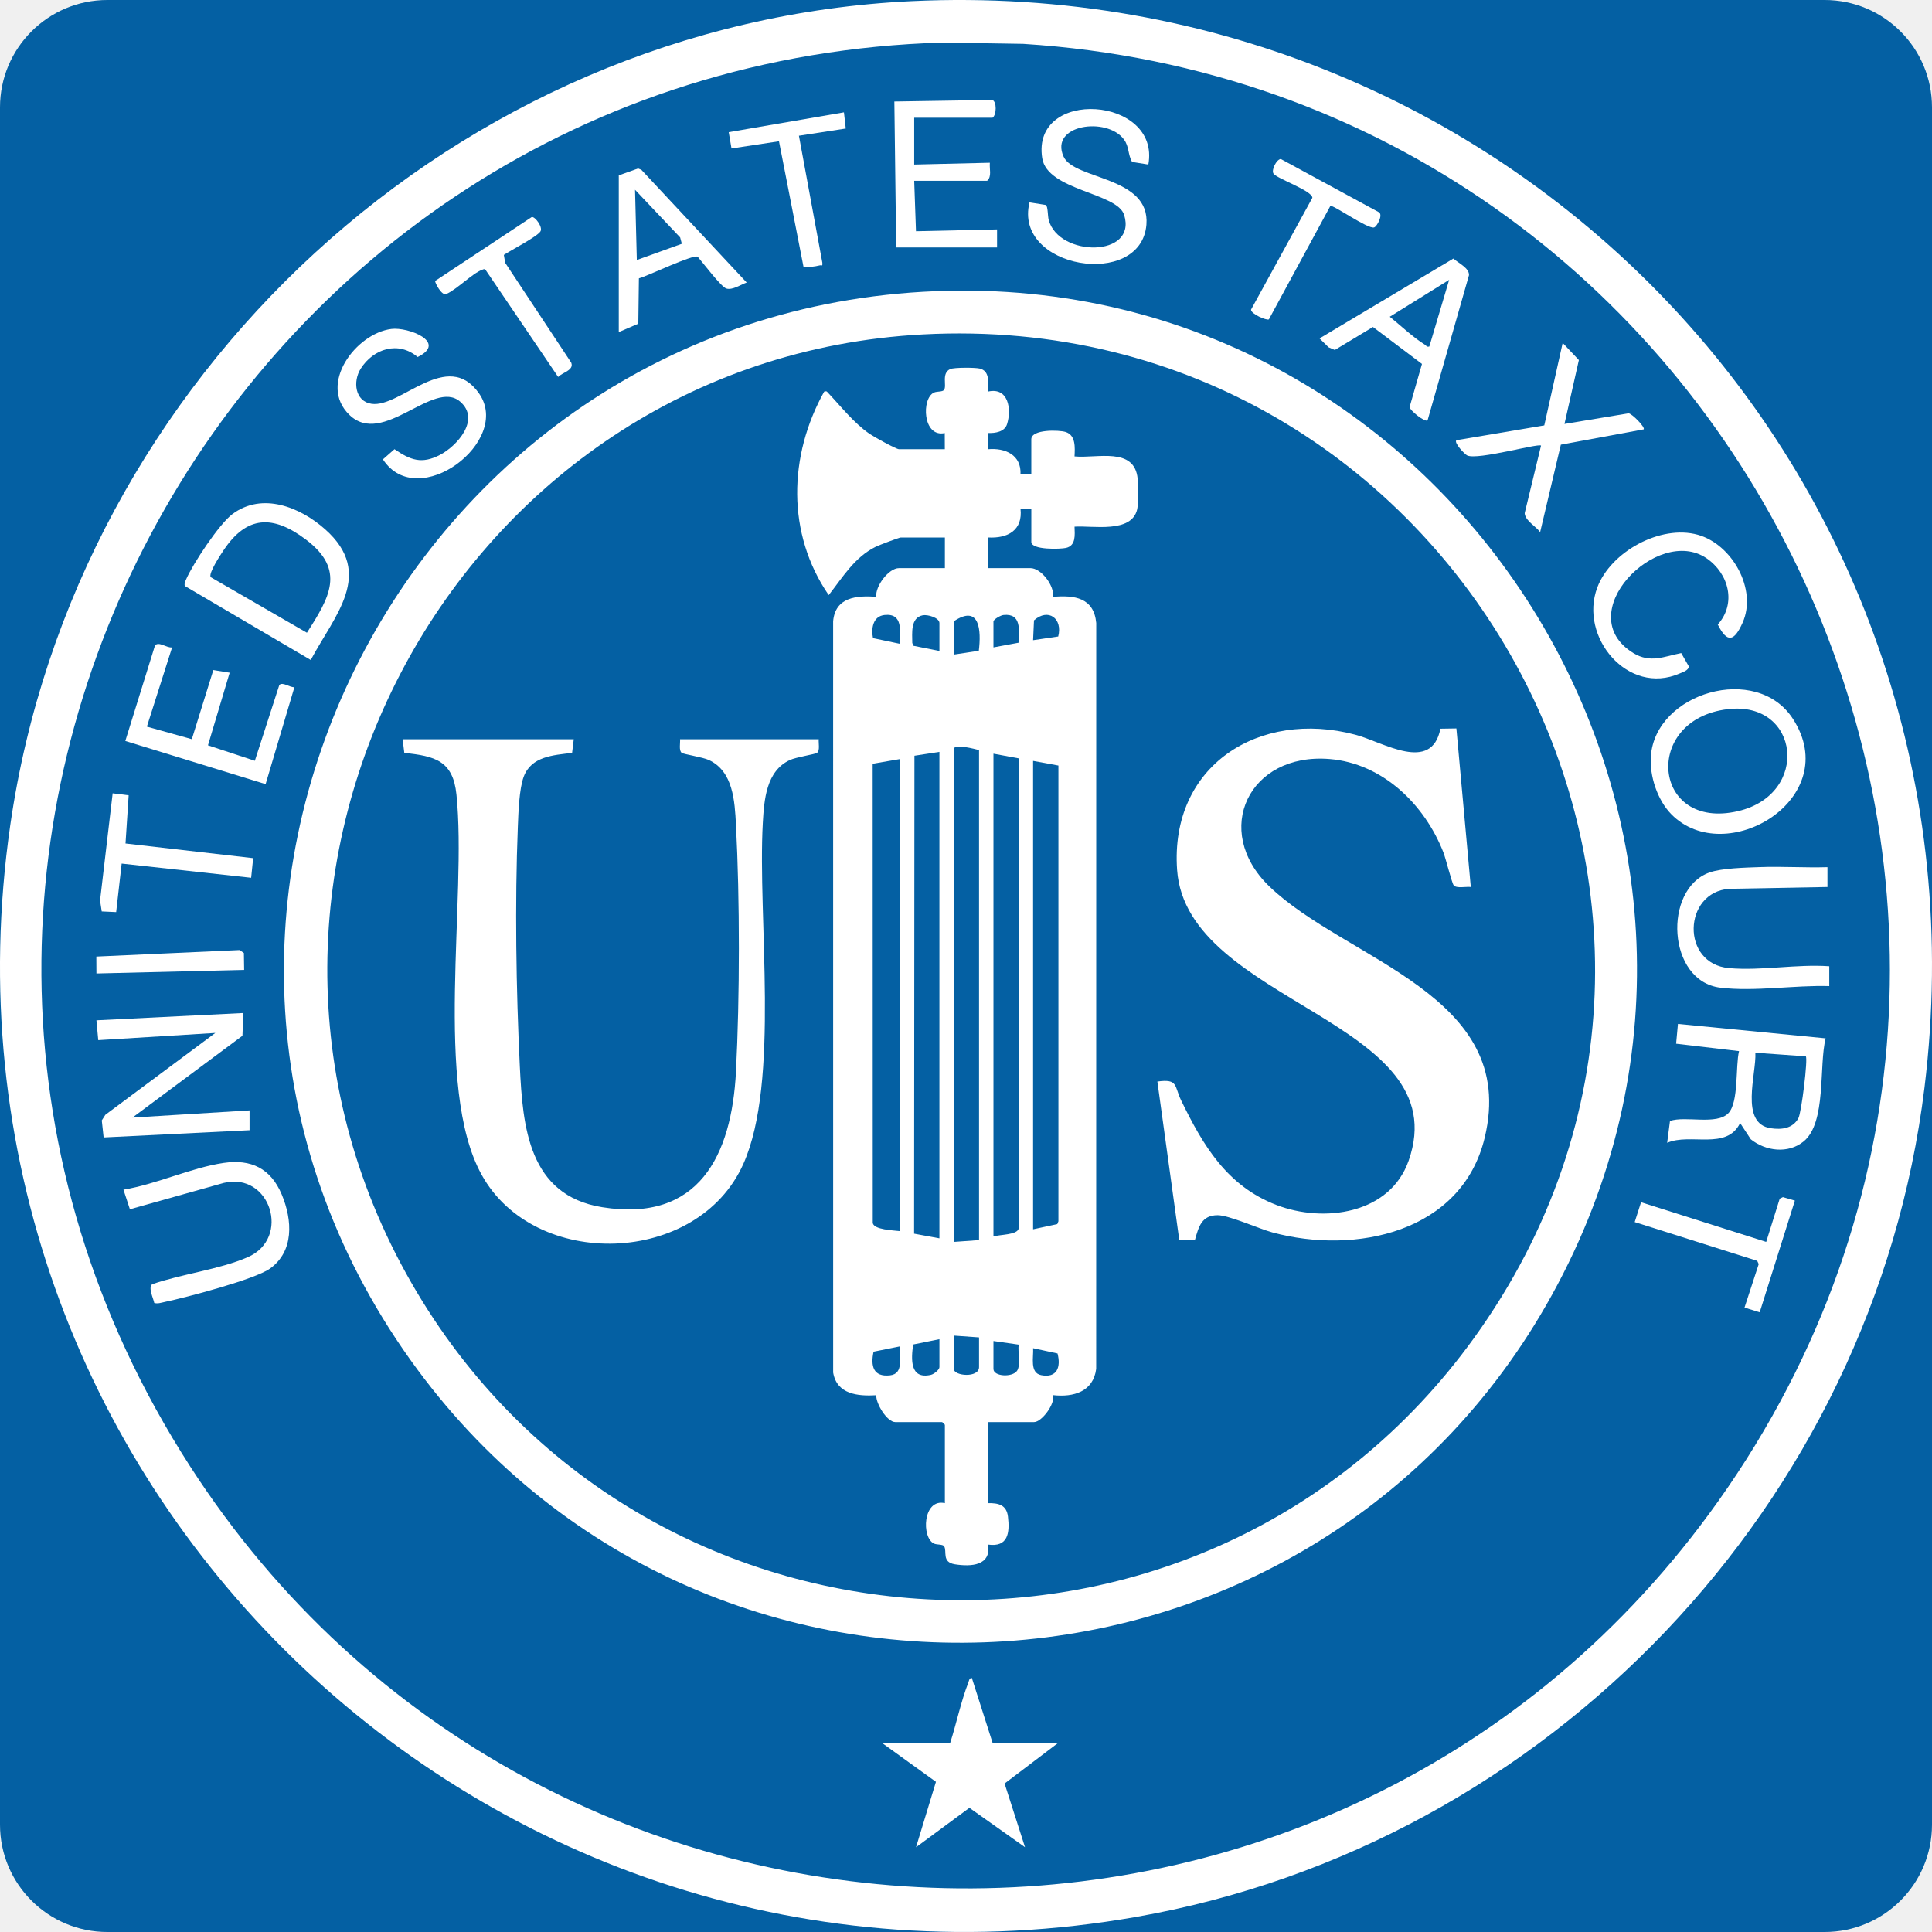
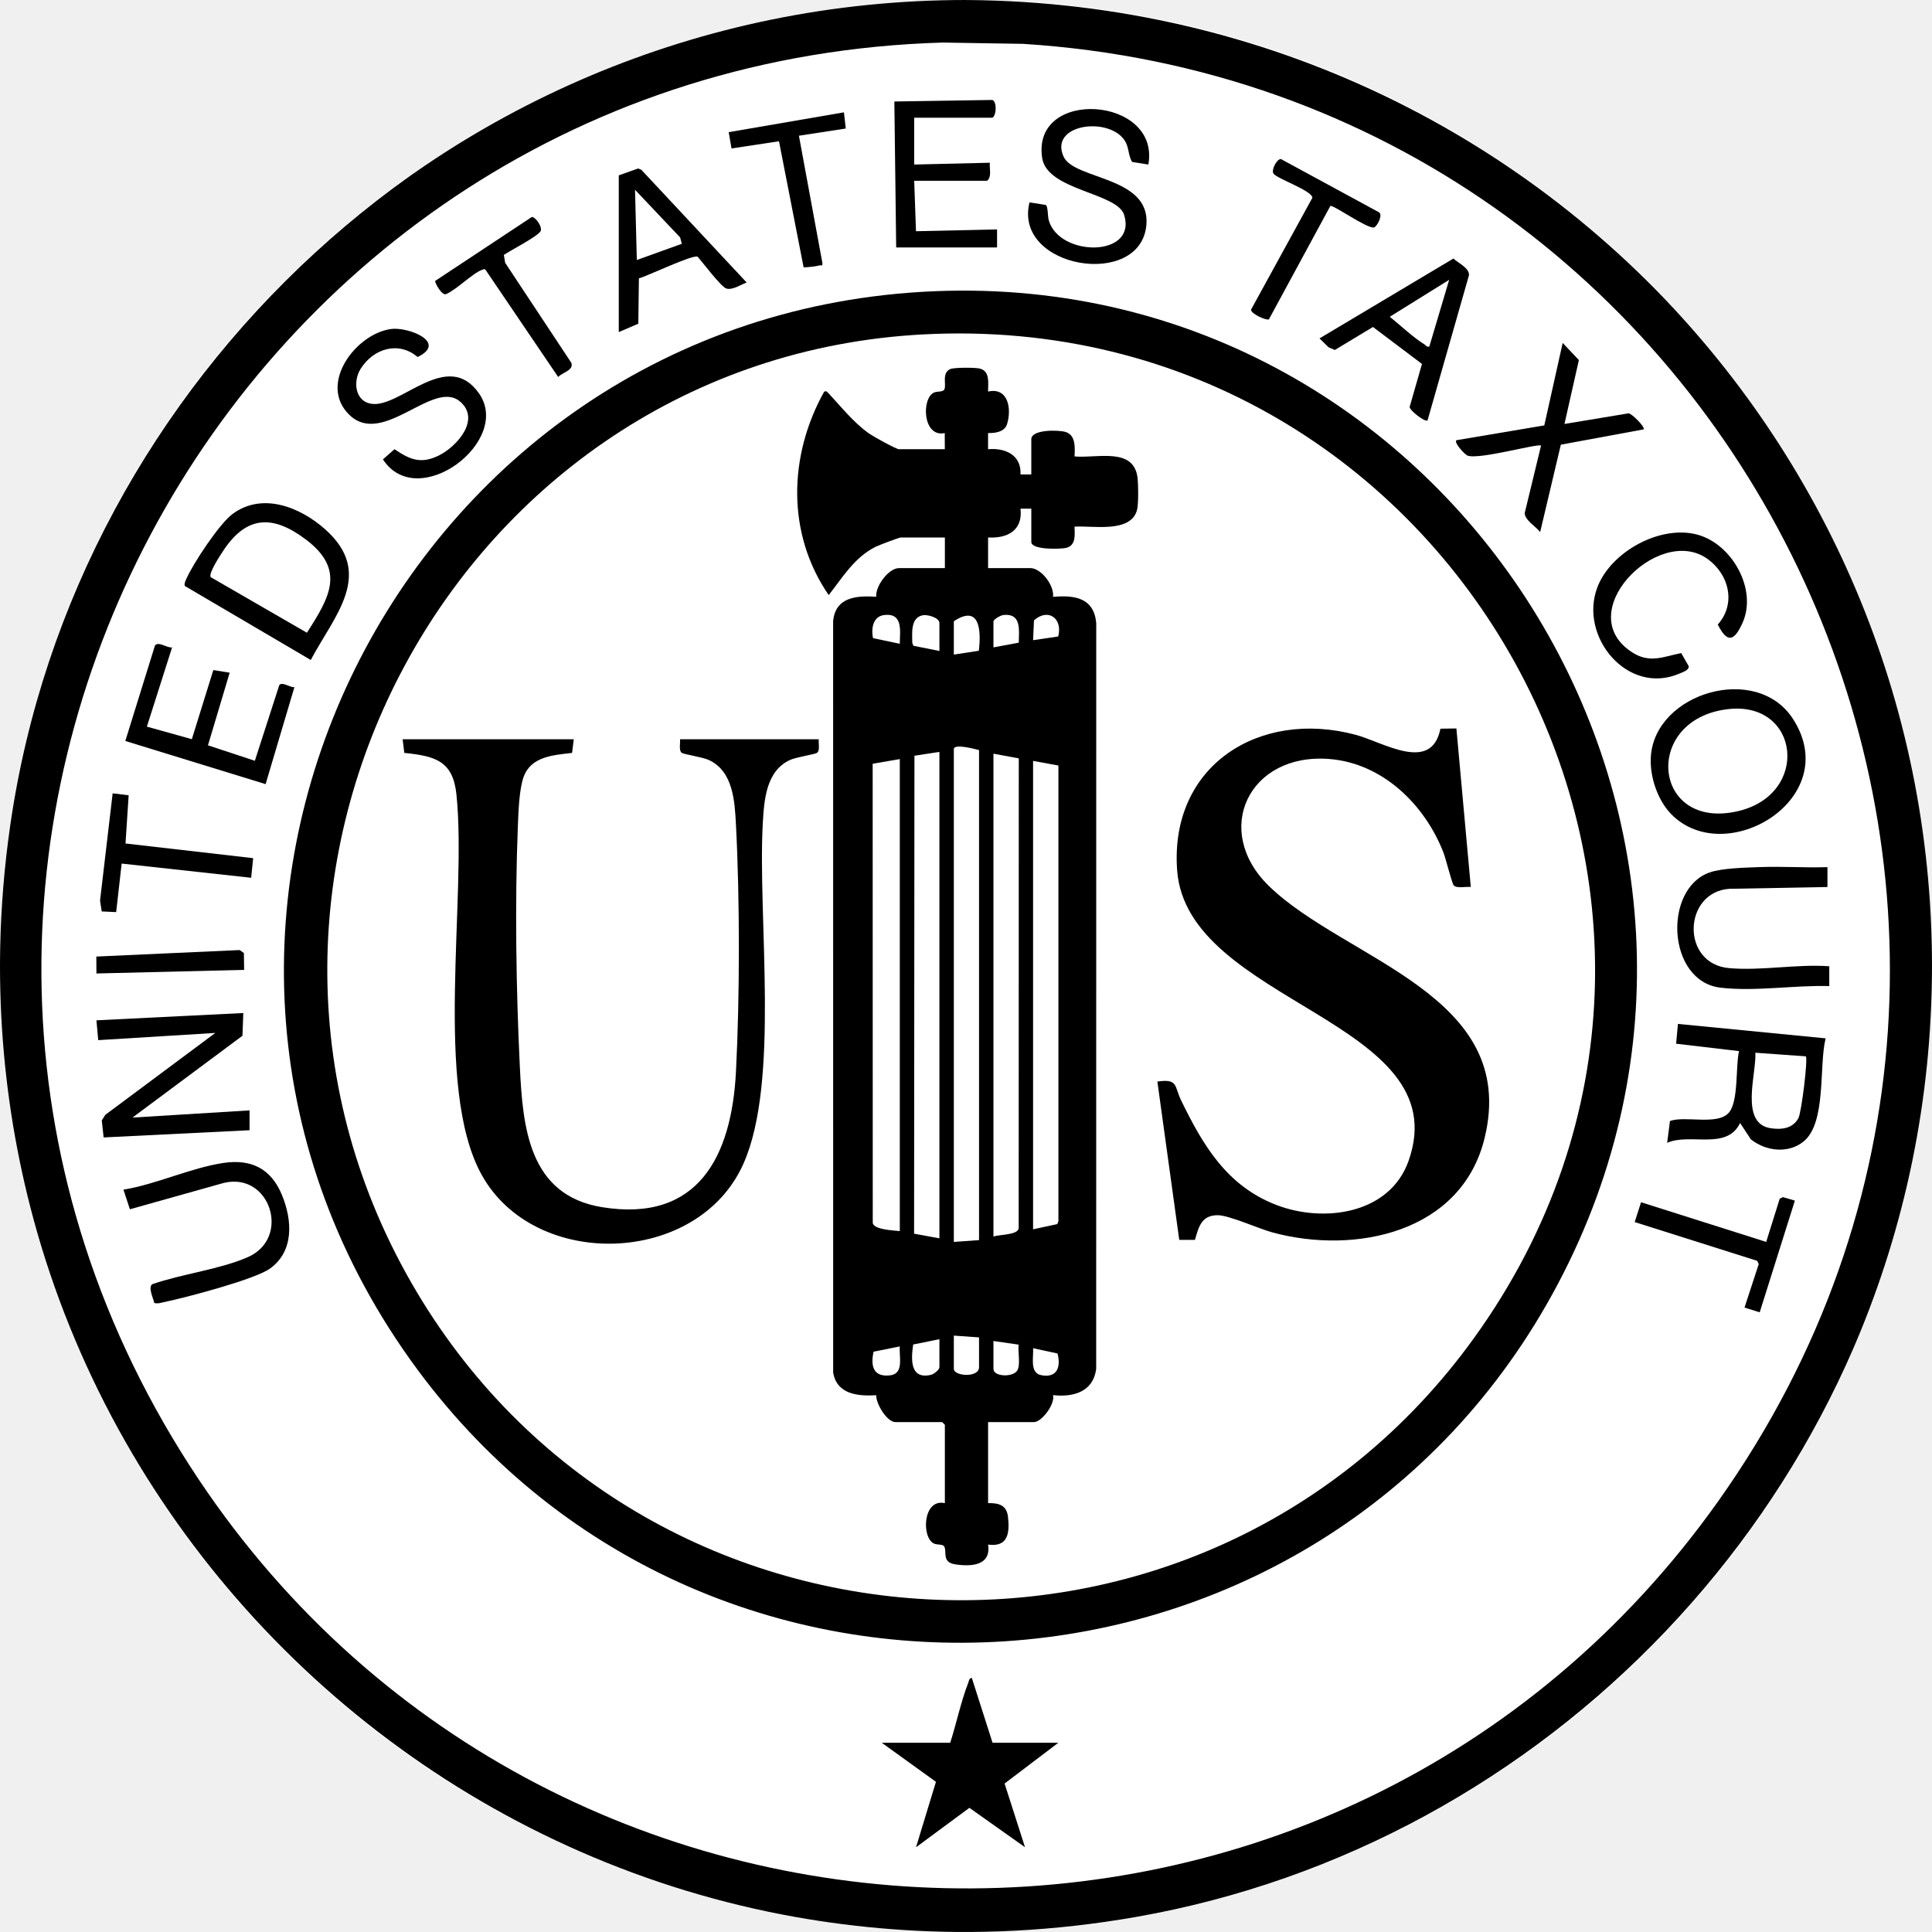
<svg xmlns="http://www.w3.org/2000/svg" width="144" height="144" viewBox="0 0 144 144" fill="none">
-   <rect width="144" height="144" rx="8" fill="#0460A3" />
-   <g clip-path="url(#clip0_8715_3727)">
-     <path d="M67.978 0.084C113.043 -2.031 148.955 36.083 143.44 81.067C139.638 112.072 115.396 137.487 84.678 142.878C36.189 151.388 -6.266 110.231 0.765 61.501C5.59 28.068 34.075 1.676 67.978 0.084ZM70.26 3.172C16.829 4.717 -15.02 64.022 14.166 109.286C40.463 150.071 99.957 151.492 128.069 111.887C159.362 67.803 129.863 6.656 76.26 3.269L70.259 3.172H70.26Z" fill="white" />
-     <path d="M9.872 83.298L18.6 82.762V84.24L7.724 84.778L7.586 83.509L7.852 83.091L16.048 76.989L7.323 77.526L7.187 76.048L18.135 75.505L18.071 77.199L9.872 83.298Z" fill="white" />
-     <path d="M85.591 12.264L84.379 12.069C84.058 11.521 84.174 10.936 83.772 10.393C82.503 8.679 78.2 9.281 79.272 11.671C80.054 13.415 85.741 13.121 85.447 16.745C85.055 21.576 75.501 20.025 76.734 15.084L77.949 15.277C78.114 15.383 78.084 16.105 78.165 16.403C78.932 19.175 84.774 19.2 83.787 16.017C83.27 14.353 78.059 14.204 77.68 11.786C76.852 6.512 86.512 7.173 85.591 12.265V12.264Z" fill="white" />
-     <path d="M68.139 8.773V12.264L73.779 12.129C73.728 12.571 73.944 13.153 73.576 13.473H68.139L68.272 17.234L74.315 17.099V18.442H66.796L66.66 7.565L73.96 7.45C74.301 7.562 74.285 8.559 73.978 8.774H68.138L68.139 8.773Z" fill="white" />
-     <path d="M11.498 97.116C11.433 96.773 11.018 95.958 11.347 95.718C13.56 94.947 16.346 94.626 18.463 93.704C21.716 92.287 20.145 87.336 16.685 88.166L9.682 90.132L9.201 88.671C11.654 88.269 14.248 87.033 16.672 86.677C18.713 86.376 20.185 87.092 20.997 89.026C21.809 90.96 21.917 93.271 20.12 94.555C18.991 95.362 13.842 96.716 12.27 97.042C12.016 97.095 11.762 97.189 11.499 97.117L11.498 97.116Z" fill="white" />
-     <path d="M136.208 64.634V66.112L128.892 66.247C125.449 66.49 125.255 71.847 128.886 72.159C131.312 72.368 133.896 71.846 136.343 72.019V73.497C133.768 73.419 130.788 73.921 128.234 73.616C124.251 73.14 123.947 66.27 127.409 65.032C128.335 64.701 130.122 64.667 131.167 64.628C132.842 64.566 134.534 64.686 136.208 64.633L136.208 64.634Z" fill="white" />
-     <path d="M116.606 31.6L121.383 30.807C121.634 30.822 122.632 31.834 122.513 32.002L116.336 33.144L114.794 39.657C114.471 39.233 113.673 38.794 113.641 38.25L114.86 33.213C114.652 33.026 110.147 34.309 109.358 33.948C109.178 33.866 108.348 33.002 108.551 32.811L115.102 31.707L116.473 25.559L117.68 26.837L116.606 31.601V31.6Z" fill="white" />
-     <path d="M29.174 24.518C30.431 24.361 33.383 25.51 31.128 26.611C29.7 25.397 27.841 25.979 26.89 27.473C26.282 28.428 26.457 29.922 27.697 30.099C29.858 30.408 33.347 25.947 35.707 29.328C38.189 32.882 31.133 38.223 28.542 34.239L29.403 33.48C30.59 34.293 31.427 34.613 32.785 33.909C34.072 33.242 35.84 31.262 34.295 29.934C32.309 28.226 28.557 33.341 26.049 30.93C23.669 28.641 26.535 24.847 29.172 24.519L29.174 24.518Z" fill="white" />
-     <path d="M37.553 19.001L37.655 19.592L42.576 27.031C42.802 27.598 41.928 27.747 41.602 28.097L36.187 20.109C36.086 20.017 36.019 20.082 35.925 20.114C35.235 20.356 34.036 21.582 33.269 21.912C32.957 22.094 32.401 21.082 32.436 20.938L39.635 16.175C39.885 16.134 40.462 16.917 40.29 17.232C40.077 17.623 38.036 18.67 37.553 19V19.001Z" fill="white" />
-     <path d="M9.589 59.277L9.355 62.869L18.869 63.962L18.719 65.424L9.068 64.366L8.658 67.983L7.582 67.933L7.457 67.121L8.397 59.129L9.589 59.277Z" fill="white" />
-     <path d="M133.78 89.486L131.158 97.811L130.026 97.459L131.086 94.216L130.973 93.976L121.841 91.086L122.314 89.608L131.642 92.565L132.651 89.341L132.89 89.227L133.78 89.486Z" fill="white" />
-     <path d="M62.902 8.372L63.039 9.579L59.547 10.116L61.294 19.586C61.308 19.896 61.268 19.736 61.09 19.781C60.732 19.874 60.272 19.912 59.897 19.928L58.061 10.529L54.522 11.064L54.314 9.851L62.901 8.373L62.902 8.372Z" fill="white" />
-     <path d="M18.197 72.289L7.187 72.557L7.18 71.296L17.861 70.811L18.178 71.032L18.197 72.289Z" fill="white" />
-     <path d="M78.88 129.896L74.876 132.934L76.398 137.681L72.254 134.745L68.275 137.684L69.76 132.807L65.723 129.896H70.824C71.288 128.452 71.628 126.806 72.175 125.406C72.23 125.265 72.225 125.082 72.434 125.062L73.979 129.896H78.88Z" fill="white" />
-     <path d="M136.073 77.391C135.557 79.421 136.153 83.676 134.429 85.079C133.285 86.01 131.607 85.805 130.496 84.917L129.698 83.702C128.698 85.766 125.989 84.421 124.26 85.179L124.47 83.552C125.605 83.146 127.953 83.884 128.826 82.967C129.607 82.148 129.345 79.465 129.618 78.344L124.928 77.792L125.064 76.317L136.073 77.392V77.391ZM134.596 78.733L130.835 78.465C130.926 80.019 129.635 83.751 131.989 84.093C132.795 84.21 133.613 84.119 134.04 83.348C134.272 82.93 134.764 78.895 134.596 78.733H134.596Z" fill="white" />
-     <path d="M12.827 48.253L10.947 54.159L14.298 55.095L15.9 49.942L17.118 50.139L15.501 55.552L18.994 56.705L20.815 51.068C21.035 50.775 21.613 51.261 21.945 51.215L19.797 58.445L9.34 55.228L11.55 48.115C11.822 47.769 12.437 48.314 12.826 48.252L12.827 48.253Z" fill="white" />
-     <path d="M23.162 49.191L13.776 43.675C13.719 43.495 13.804 43.345 13.871 43.187C14.362 42.039 16.345 39.044 17.325 38.315C19.553 36.658 22.377 37.797 24.24 39.455C27.962 42.767 24.915 45.885 23.162 49.191ZM22.876 47.16C24.552 44.546 25.798 42.482 22.805 40.218C20.341 38.354 18.391 38.424 16.664 41.012C16.441 41.346 15.52 42.732 15.704 43.017L22.875 47.16H22.876Z" fill="white" />
-     <path d="M125.309 48.678L125.874 49.666C125.876 49.962 125.413 50.102 125.195 50.196C121.33 51.883 117.666 47.466 119.054 43.785C120.055 41.126 123.76 39.084 126.542 39.857C129.098 40.566 130.999 43.927 129.879 46.422C129.268 47.781 128.747 47.977 128.033 46.548C129.444 44.976 128.852 42.744 127.202 41.613C123.538 39.102 116.983 45.772 121.748 48.68C123.009 49.449 124.039 48.927 125.309 48.677V48.678Z" fill="white" />
-     <path d="M124.574 60.693C123.533 59.635 122.942 57.845 123.046 56.37C123.376 51.63 130.927 49.392 133.634 53.578C137.473 59.511 128.627 64.808 124.574 60.693ZM128.794 52.855C122.364 53.605 123.153 61.953 129.547 60.457C134.941 59.194 134.15 52.231 128.794 52.855Z" fill="white" />
-     <path d="M46.121 13.07L47.557 12.558L47.801 12.654L55.654 21.058C55.217 21.216 54.594 21.641 54.139 21.506C53.754 21.394 52.358 19.542 52.004 19.137C51.662 18.935 48.259 20.58 47.62 20.746L47.576 24.126L46.12 24.752V13.069L46.121 13.07ZM50.82 18.171L50.694 17.696L47.332 14.144L47.465 19.38L50.82 18.17V18.171Z" fill="white" />
-     <path d="M99.155 15.353L94.577 23.802C94.421 23.912 93.235 23.402 93.245 23.079L97.816 14.743C97.816 14.212 95.157 13.312 94.916 12.936C94.747 12.672 95.138 11.878 95.464 11.85L102.779 15.821C103.099 16.019 102.638 16.879 102.42 16.95C101.956 17.1 99.337 15.224 99.155 15.352V15.353Z" fill="white" />
-     <path d="M106.401 31.333C106.214 31.492 105.08 30.602 105.066 30.332L105.986 27.126L102.332 24.371L99.49 26.086L99.026 25.887L98.349 25.224L108.33 19.27C108.68 19.605 109.515 19.967 109.491 20.507L106.402 31.333H106.401ZM106.535 25.826L108.012 20.858L103.585 23.61C104.409 24.269 105.315 25.142 106.202 25.691C106.309 25.757 106.323 25.887 106.535 25.826Z" fill="white" />
-     <path d="M69.723 21.703C108.309 20.158 134.258 61.505 116.092 95.743C98.589 128.733 52.281 131.792 30.573 101.336C7.263 68.631 29.862 23.3 69.723 21.703ZM68.783 24.926C34.032 26.777 13.275 65.314 30.66 95.609C47.678 125.268 89.839 127.503 109.868 99.724C133.183 67.389 108.393 22.816 68.783 24.926Z" fill="white" />
-     <path d="M107.36 54.313L108.551 54.294L109.625 66.112C109.295 66.065 108.539 66.241 108.346 65.98C108.207 65.793 107.758 63.979 107.579 63.524C106.188 59.974 103.065 56.893 99.091 56.572C93.079 56.087 90.317 61.901 94.587 66.046C100.288 71.579 113.236 74.12 110.659 84.803C108.955 91.867 101.024 93.539 94.828 91.855C93.829 91.582 91.604 90.577 90.762 90.574C89.555 90.572 89.341 91.444 89.065 92.412H87.894L86.264 80.612C87.83 80.388 87.518 80.954 88.029 82.004C89.665 85.369 91.441 88.386 95.127 89.809C98.656 91.17 103.584 90.505 104.989 86.519C108.685 76.043 88.444 74.819 87.735 64.842C87.182 57.057 93.863 52.849 101.032 54.765C103.113 55.321 106.698 57.65 107.36 54.313Z" fill="white" />
-     <path d="M42.765 55.101L42.64 56.117C41.238 56.285 39.602 56.373 39.037 57.884C38.692 58.806 38.639 60.567 38.597 61.608C38.37 67.315 38.468 73.773 38.744 79.468C38.963 83.984 39.385 89.092 44.884 89.978C52.084 91.138 54.533 86.121 54.855 79.882C55.141 74.323 55.146 67.03 54.855 61.473C54.762 59.712 54.648 57.486 52.834 56.646C52.37 56.43 50.97 56.223 50.815 56.114C50.581 55.95 50.715 55.379 50.686 55.102H61.024C60.996 55.379 61.129 55.95 60.895 56.114C60.739 56.223 59.34 56.431 58.876 56.646C57.105 57.466 56.953 59.606 56.855 61.339C56.459 68.396 58.148 80.599 55.407 86.747C52.019 94.347 39.852 94.722 35.894 87.553C32.294 81.033 34.822 66.92 34.021 59.213C33.759 56.691 32.417 56.354 30.135 56.117L30.01 55.101H42.764H42.765Z" fill="white" />
-     <path d="M70.421 33.481L70.416 32.278C68.769 32.633 68.663 29.68 69.621 29.256C69.844 29.157 70.249 29.222 70.365 29.059C70.587 28.745 70.144 27.811 70.828 27.508C71.117 27.381 72.67 27.388 73.011 27.467C73.806 27.651 73.645 28.542 73.644 29.185C75.162 28.846 75.408 30.491 75.061 31.608C74.879 32.194 74.168 32.296 73.645 32.273L73.644 33.482C74.923 33.368 76.139 33.91 76.061 35.361H76.867V32.742C76.867 31.988 78.919 32.039 79.425 32.198C80.192 32.438 80.12 33.366 80.089 34.018C81.762 34.183 84.561 33.272 84.795 35.689C84.842 36.169 84.857 37.518 84.761 37.951C84.352 39.776 81.431 39.16 80.09 39.253C80.109 39.872 80.203 40.664 79.458 40.837C79.046 40.932 76.868 41.001 76.868 40.396V37.911H76.062C76.247 39.519 75.114 40.142 73.646 40.06V42.343H76.801C77.609 42.343 78.608 43.668 78.485 44.486C80.099 44.344 81.53 44.552 81.707 46.434L81.703 102.032C81.482 103.736 80.01 104.156 78.486 103.985C78.663 104.635 77.641 105.994 77.071 105.994H73.647V112.036C74.433 112.016 75.027 112.18 75.127 113.041C75.269 114.259 75.135 115.333 73.646 115.124C73.89 116.706 72.372 116.783 71.172 116.593C70.164 116.434 70.608 115.61 70.367 115.25C70.259 115.087 69.846 115.151 69.624 115.053C68.665 114.63 68.774 111.663 70.425 112.036V106.195L70.224 105.994H66.733C66.112 105.994 65.275 104.612 65.311 103.993C63.937 104.073 62.375 103.929 62.099 102.304L62.097 46.3C62.264 44.51 63.82 44.379 65.311 44.479C65.231 43.691 66.237 42.344 67.003 42.344H70.426V40.061H67.137C67.019 40.061 65.5 40.637 65.274 40.749C63.689 41.535 62.818 43.015 61.767 44.355C58.614 39.771 58.768 33.958 61.433 29.184C61.619 29.147 61.605 29.157 61.711 29.27C62.699 30.314 63.608 31.495 64.799 32.328C65.096 32.535 66.793 33.481 67.003 33.481H70.426H70.421ZM67.064 47.983C67.076 47.037 67.323 45.694 65.935 45.836C65.056 45.925 64.924 46.847 65.068 47.562L67.063 47.983H67.064ZM70.019 48.521V46.439C70.019 46.04 69.141 45.786 68.775 45.858C67.841 46.044 67.995 47.219 67.996 47.921L68.081 48.133L70.018 48.52L70.019 48.521ZM71.093 46.305V48.789L72.955 48.503C73.14 47.005 73.033 45.013 71.093 46.305ZM74.046 46.305V48.252L75.934 47.901C75.943 46.961 76.15 45.7 74.797 45.837C74.59 45.857 74.096 46.133 74.046 46.306V46.305ZM78.873 47.44C79.224 46.082 78.116 45.298 77.067 46.238L77 47.716L78.872 47.44H78.873ZM72.972 55.906C72.703 55.841 71.093 55.395 71.093 55.839V92.565L72.972 92.431V55.906ZM70.019 56.041L68.157 56.328L68.131 91.951L70.018 92.298V56.041L70.019 56.041ZM74.046 56.175V92.162C74.508 92.004 75.832 92.061 75.927 91.559L75.934 56.525L74.046 56.175ZM67.065 56.578L65.044 56.925L65.05 91.157C65.146 91.662 66.594 91.701 67.066 91.76V56.578H67.065ZM77 56.712V91.625L78.802 91.238L78.888 91.027V57.059L77 56.712ZM72.972 99.682L71.093 99.548V102.032C71.093 102.57 72.972 102.721 72.972 101.898V99.682ZM70.019 99.817L68.063 100.21C67.902 101.317 67.816 102.834 69.386 102.473C69.607 102.423 70.019 102.097 70.019 101.897V99.816V99.817ZM74.046 99.951V102.032C74.046 102.608 75.45 102.673 75.802 102.177C76.094 101.765 75.849 100.742 75.925 100.221L74.046 99.952V99.951ZM67.065 100.354L65.11 100.748C64.88 101.815 65.087 102.647 66.331 102.512C67.403 102.397 67.001 101.13 67.065 100.355V100.354ZM77.001 100.488C77.049 101.141 76.726 102.327 77.608 102.498C78.794 102.728 79.083 101.887 78.822 100.881L77.001 100.487V100.488Z" fill="white" />
+   <g clip-path="url(#clip0_9185_5290)">
+     <rect width="144" height="144" rx="72" fill="white" />
+     <g clip-path="url(#clip1_9185_5290)">
+       <path d="M67.978 0.084C113.043 -2.031 148.955 36.083 143.44 81.067C139.638 112.072 115.396 137.487 84.678 142.878C36.189 151.388 -6.266 110.231 0.765 61.501C5.59 28.068 34.075 1.676 67.978 0.084ZM70.26 3.172C16.829 4.717 -15.02 64.022 14.166 109.286C40.463 150.071 99.957 151.492 128.069 111.887C159.362 67.803 129.863 6.656 76.26 3.269L70.259 3.172H70.26Z" fill="black" />
+       <path d="M9.872 83.298L18.6 82.762V84.24L7.724 84.778L7.586 83.509L7.852 83.091L16.048 76.989L7.322 77.526L7.187 76.048L18.135 75.505L18.071 77.199L9.872 83.298Z" fill="black" />
+       <path d="M85.591 12.264L84.379 12.069C84.058 11.521 84.174 10.936 83.772 10.393C82.503 8.679 78.2 9.281 79.272 11.671C80.054 13.415 85.741 13.121 85.447 16.745C85.055 21.576 75.501 20.025 76.734 15.084L77.949 15.277C78.114 15.383 78.084 16.105 78.165 16.403C78.932 19.175 84.774 19.2 83.787 16.017C83.27 14.353 78.059 14.204 77.68 11.786C76.852 6.512 86.512 7.173 85.591 12.265V12.264Z" fill="black" />
+       <path d="M68.139 8.773V12.264L73.779 12.129C73.728 12.571 73.944 13.153 73.576 13.473H68.139L68.272 17.234L74.315 17.099V18.442H66.796L66.66 7.565L73.96 7.45C74.301 7.562 74.285 8.559 73.978 8.774H68.138L68.139 8.773Z" fill="black" />
+       <path d="M11.498 97.116C11.433 96.773 11.018 95.958 11.347 95.718C13.56 94.947 16.346 94.626 18.463 93.704C21.716 92.287 20.145 87.336 16.685 88.166L9.682 90.132L9.201 88.671C11.654 88.269 14.248 87.033 16.672 86.677C18.713 86.376 20.185 87.092 20.997 89.026C21.809 90.96 21.917 93.271 20.12 94.555C18.991 95.362 13.842 96.716 12.27 97.042C12.016 97.095 11.762 97.189 11.499 97.117L11.498 97.116Z" fill="black" />
+       <path d="M136.208 64.633V66.112L128.892 66.247C125.449 66.49 125.255 71.847 128.886 72.159C131.312 72.368 133.896 71.846 136.343 72.019V73.497C133.768 73.419 130.788 73.92 128.234 73.615C124.251 73.14 123.947 66.27 127.409 65.032C128.335 64.701 130.122 64.667 131.167 64.628C132.842 64.565 134.534 64.686 136.208 64.632L136.208 64.633Z" fill="black" />
+       <path d="M116.606 31.6L121.383 30.807C121.634 30.822 122.632 31.834 122.513 32.002L116.336 33.144L114.794 39.657C114.471 39.233 113.673 38.794 113.641 38.25L114.86 33.213C114.652 33.026 110.147 34.309 109.358 33.948C109.179 33.866 108.348 33.002 108.551 32.811L115.103 31.707L116.473 25.559L117.68 26.837L116.606 31.601V31.6Z" fill="black" />
+       <path d="M29.174 24.518C30.431 24.361 33.383 25.51 31.128 26.611C29.7 25.397 27.841 25.979 26.89 27.473C26.282 28.428 26.457 29.922 27.697 30.099C29.858 30.408 33.348 25.947 35.707 29.328C38.189 32.882 31.133 38.223 28.542 34.239L29.403 33.48C30.59 34.293 31.427 34.613 32.785 33.909C34.072 33.242 35.84 31.262 34.295 29.934C32.309 28.226 28.557 33.341 26.049 30.93C23.669 28.641 26.535 24.847 29.173 24.519L29.174 24.518Z" fill="black" />
+       <path d="M37.553 19.001L37.655 19.592L42.576 27.031C42.802 27.598 41.928 27.747 41.602 28.097L36.188 20.109C36.086 20.017 36.019 20.082 35.925 20.114C35.235 20.356 34.037 21.582 33.269 21.912C32.957 22.094 32.401 21.082 32.436 20.938L39.635 16.175C39.885 16.134 40.462 16.917 40.29 17.232C40.077 17.623 38.036 18.67 37.553 19V19.001Z" fill="black" />
+       <path d="M9.589 59.277L9.355 62.869L18.869 63.962L18.719 65.424L9.068 64.366L8.658 67.983L7.582 67.933L7.457 67.121L8.397 59.129L9.589 59.277Z" fill="black" />
+       <path d="M133.78 89.486L131.158 97.811L130.026 97.459L131.086 94.216L130.973 93.976L121.841 91.086L122.314 89.608L131.642 92.565L132.651 89.341L132.89 89.227L133.78 89.486Z" fill="black" />
+       <path d="M62.902 8.372L63.039 9.579L59.547 10.116L61.294 19.586C61.308 19.896 61.268 19.736 61.09 19.781C60.732 19.874 60.272 19.912 59.897 19.928L58.061 10.529L54.522 11.064L54.314 9.851L62.901 8.373L62.902 8.372Z" fill="black" />
+       <path d="M18.197 72.289L7.187 72.557L7.18 71.296L17.862 70.811L18.178 71.032L18.197 72.289Z" fill="black" />
+       <path d="M78.88 129.896L74.876 132.934L76.398 137.681L72.254 134.745L68.275 137.684L69.76 132.807L65.723 129.896H70.824C71.288 128.452 71.628 126.806 72.175 125.406C72.23 125.265 72.225 125.082 72.434 125.062L73.979 129.896H78.88Z" fill="black" />
+       <path d="M136.073 77.391C135.557 79.421 136.153 83.676 134.429 85.079C133.285 86.01 131.607 85.805 130.496 84.917L129.698 83.702C128.698 85.766 125.989 84.421 124.26 85.179L124.47 83.552C125.605 83.146 127.953 83.884 128.826 82.967C129.607 82.148 129.345 79.465 129.618 78.344L124.928 77.792L125.064 76.317L136.073 77.392V77.391ZM134.596 78.733L130.835 78.465C130.926 80.019 129.635 83.751 131.989 84.093C132.795 84.21 133.613 84.119 134.04 83.348C134.272 82.93 134.764 78.895 134.596 78.733H134.596Z" fill="black" />
+       <path d="M12.827 48.253L10.947 54.159L14.299 55.095L15.9 49.942L17.118 50.139L15.501 55.552L18.995 56.705L20.815 51.068C21.035 50.775 21.613 51.261 21.945 51.215L19.797 58.445L9.34 55.228L11.55 48.115C11.822 47.769 12.438 48.314 12.826 48.252L12.827 48.253Z" fill="black" />
+       <path d="M23.162 49.191L13.776 43.675C13.72 43.495 13.804 43.345 13.871 43.187C14.362 42.039 16.345 39.044 17.325 38.315C19.553 36.658 22.377 37.797 24.24 39.455C27.963 42.767 24.915 45.885 23.162 49.191ZM22.876 47.16C24.552 44.546 25.798 42.482 22.805 40.218C20.341 38.354 18.391 38.424 16.664 41.012C16.441 41.346 15.52 42.732 15.704 43.017L22.875 47.16H22.876Z" fill="black" />
+       <path d="M125.309 48.678L125.874 49.666C125.876 49.962 125.413 50.102 125.195 50.196C121.33 51.883 117.666 47.466 119.054 43.785C120.055 41.126 123.76 39.084 126.542 39.857C129.098 40.566 130.999 43.927 129.879 46.422C129.268 47.781 128.747 47.977 128.033 46.548C129.444 44.976 128.852 42.744 127.202 41.613C123.538 39.102 116.983 45.772 121.748 48.68C123.009 49.449 124.039 48.927 125.309 48.677V48.678Z" fill="black" />
+       <path d="M124.574 60.693C123.533 59.635 122.942 57.845 123.046 56.37C123.376 51.63 130.927 49.392 133.634 53.578C137.473 59.511 128.627 64.808 124.574 60.693ZM128.794 52.855C122.364 53.605 123.153 61.953 129.547 60.457C134.941 59.194 134.15 52.231 128.794 52.855Z" fill="black" />
+       <path d="M46.121 13.07L47.557 12.558L47.801 12.654L55.654 21.058C55.217 21.216 54.594 21.641 54.138 21.506C53.754 21.394 52.358 19.542 52.003 19.137C51.662 18.935 48.259 20.58 47.62 20.746L47.576 24.126L46.12 24.752V13.069L46.121 13.07ZM50.82 18.171L50.693 17.696L47.331 14.144L47.465 19.38L50.82 18.17V18.171Z" fill="black" />
+       <path d="M99.155 15.353L94.577 23.802C94.421 23.912 93.235 23.402 93.245 23.079L97.816 14.743C97.816 14.212 95.157 13.312 94.916 12.936C94.747 12.672 95.138 11.878 95.464 11.85L102.779 15.821C103.099 16.019 102.638 16.879 102.42 16.95C101.956 17.1 99.337 15.224 99.155 15.352V15.353Z" fill="black" />
+       <path d="M106.401 31.332C106.213 31.492 105.08 30.601 105.066 30.332L105.986 27.126L102.332 24.371L99.489 26.086L99.026 25.886L98.348 25.223L108.33 19.269C108.679 19.605 109.515 19.967 109.491 20.507L106.402 31.332H106.401ZM106.535 25.826L108.012 20.857L103.585 23.61C104.408 24.268 105.315 25.142 106.201 25.691C106.308 25.757 106.322 25.886 106.535 25.826Z" fill="black" />
+       <path d="M69.723 21.703C108.309 20.158 134.258 61.505 116.092 95.743C98.589 128.733 52.281 131.792 30.573 101.336C7.263 68.631 29.862 23.3 69.723 21.703ZM68.783 24.926C34.032 26.777 13.275 65.314 30.66 95.609C47.678 125.268 89.839 127.503 109.868 99.724C133.183 67.389 108.393 22.816 68.783 24.926Z" fill="black" />
+       <path d="M107.36 54.313L108.551 54.294L109.625 66.112C109.295 66.065 108.539 66.241 108.346 65.98C108.207 65.793 107.757 63.979 107.579 63.524C106.187 59.974 103.065 56.893 99.091 56.572C93.079 56.087 90.317 61.901 94.586 66.046C100.288 71.579 113.236 74.12 110.659 84.803C108.955 91.867 101.024 93.539 94.828 91.855C93.829 91.582 91.604 90.577 90.762 90.574C89.555 90.572 89.341 91.444 89.065 92.412H87.894L86.263 80.612C87.83 80.388 87.517 80.954 88.028 82.004C89.665 85.369 91.441 88.386 95.127 89.809C98.656 91.17 103.583 90.505 104.989 86.519C108.685 76.043 88.443 74.819 87.735 64.842C87.182 57.057 93.863 52.849 101.032 54.765C103.113 55.321 106.697 57.65 107.36 54.313Z" fill="black" />
+       <path d="M42.765 55.101L42.64 56.117C41.238 56.285 39.601 56.373 39.036 57.884C38.691 58.806 38.638 60.567 38.597 61.608C38.37 67.315 38.468 73.773 38.744 79.468C38.963 83.984 39.385 89.092 44.884 89.978C52.084 91.138 54.533 86.121 54.854 79.882C55.141 74.323 55.146 67.03 54.854 61.473C54.762 59.712 54.647 57.486 52.834 56.646C52.37 56.43 50.97 56.223 50.815 56.114C50.581 55.95 50.715 55.379 50.686 55.102H61.024C60.996 55.379 61.129 55.95 60.895 56.114C60.739 56.223 59.34 56.431 58.876 56.646C57.105 57.466 56.953 59.606 56.855 61.339C56.459 68.396 58.148 80.599 55.407 86.747C52.019 94.347 39.852 94.722 35.894 87.553C32.294 81.033 34.821 66.92 34.02 59.213C33.758 56.691 32.417 56.354 30.135 56.117L30.01 55.101H42.764H42.765Z" fill="black" />
+       <path d="M70.421 33.481L70.416 32.278C68.769 32.633 68.663 29.68 69.621 29.256C69.844 29.157 70.249 29.222 70.365 29.059C70.587 28.745 70.144 27.811 70.828 27.508C71.117 27.381 72.67 27.388 73.011 27.467C73.806 27.651 73.645 28.542 73.644 29.185C75.162 28.846 75.408 30.491 75.061 31.608C74.879 32.194 74.168 32.296 73.645 32.273L73.644 33.482C74.923 33.368 76.139 33.91 76.061 35.361H76.867V32.742C76.867 31.988 78.919 32.039 79.425 32.198C80.192 32.438 80.12 33.366 80.089 34.018C81.762 34.183 84.561 33.272 84.795 35.689C84.842 36.169 84.857 37.518 84.761 37.951C84.352 39.776 81.431 39.16 80.09 39.253C80.109 39.872 80.203 40.664 79.458 40.837C79.046 40.932 76.868 41.001 76.868 40.396V37.911H76.062C76.247 39.519 75.114 40.142 73.646 40.06V42.343H76.801C77.609 42.343 78.608 43.668 78.485 44.486C80.099 44.344 81.53 44.552 81.707 46.434L81.703 102.032C81.482 103.736 80.01 104.156 78.486 103.985C78.663 104.635 77.641 105.994 77.071 105.994H73.647V112.036C74.433 112.016 75.027 112.18 75.127 113.041C75.269 114.259 75.135 115.333 73.646 115.124C73.89 116.706 72.372 116.783 71.172 116.593C70.164 116.434 70.608 115.61 70.367 115.25C70.259 115.087 69.846 115.151 69.624 115.053C68.665 114.63 68.774 111.663 70.425 112.036V106.195L70.224 105.994H66.733C66.112 105.994 65.275 104.612 65.311 103.993C63.937 104.073 62.375 103.929 62.099 102.304L62.097 46.3C62.264 44.51 63.82 44.379 65.311 44.479C65.231 43.691 66.237 42.344 67.003 42.344H70.426V40.061H67.137C67.019 40.061 65.5 40.637 65.274 40.749C63.689 41.535 62.818 43.015 61.767 44.355C58.614 39.771 58.768 33.958 61.433 29.184C61.619 29.147 61.605 29.157 61.711 29.27C62.699 30.314 63.608 31.495 64.799 32.328C65.096 32.535 66.793 33.481 67.003 33.481H70.426H70.421ZM67.064 47.983C67.076 47.037 67.323 45.694 65.935 45.836C65.056 45.925 64.924 46.847 65.068 47.562L67.063 47.983H67.064ZM70.019 48.521V46.439C70.019 46.04 69.141 45.786 68.775 45.858C67.841 46.044 67.995 47.219 67.996 47.921L68.081 48.133L70.018 48.52L70.019 48.521ZM71.093 46.305V48.789L72.955 48.503C73.14 47.005 73.033 45.013 71.093 46.305ZM74.046 46.305V48.252L75.934 47.901C75.943 46.961 76.15 45.7 74.797 45.837C74.59 45.857 74.096 46.133 74.046 46.306V46.305ZM78.873 47.44C79.224 46.082 78.116 45.298 77.067 46.238L77 47.716L78.872 47.44H78.873ZM72.972 55.906C72.703 55.841 71.093 55.395 71.093 55.839V92.565L72.972 92.431V55.906ZM70.019 56.041L68.157 56.328L68.131 91.951L70.018 92.298V56.041L70.019 56.041ZM74.046 56.175V92.162C74.508 92.004 75.832 92.061 75.927 91.559L75.934 56.525L74.046 56.175ZM67.065 56.578L65.044 56.925L65.05 91.157C65.146 91.662 66.594 91.701 67.066 91.76V56.578H67.065ZM77 56.712V91.625L78.802 91.238L78.888 91.027V57.059L77 56.712ZM72.972 99.682L71.093 99.548V102.032C71.093 102.57 72.972 102.721 72.972 101.898V99.682ZM70.019 99.817L68.063 100.21C67.902 101.317 67.816 102.834 69.386 102.473C69.607 102.423 70.019 102.097 70.019 101.897V99.816V99.817ZM74.046 99.951V102.032C74.046 102.608 75.45 102.673 75.802 102.177C76.094 101.765 75.849 100.742 75.925 100.221L74.046 99.952V99.951ZM67.065 100.354L65.11 100.748C64.88 101.815 65.087 102.647 66.331 102.512C67.403 102.397 67.001 101.13 67.065 100.355V100.354ZM77.001 100.488C77.049 101.141 76.726 102.327 77.608 102.498C78.794 102.728 79.083 101.887 78.822 100.881L77.001 100.487V100.488Z" fill="black" />
+     </g>
  </g>
  <defs>
-     <clipPath id="clip0_8715_3727">
+     <clipPath id="clip0_9185_5290">
+       <rect width="144" height="144" rx="72" fill="white" />
+     </clipPath>
+     <clipPath id="clip1_9185_5290">
      <rect width="144" height="144" fill="white" />
    </clipPath>
  </defs>
</svg>
